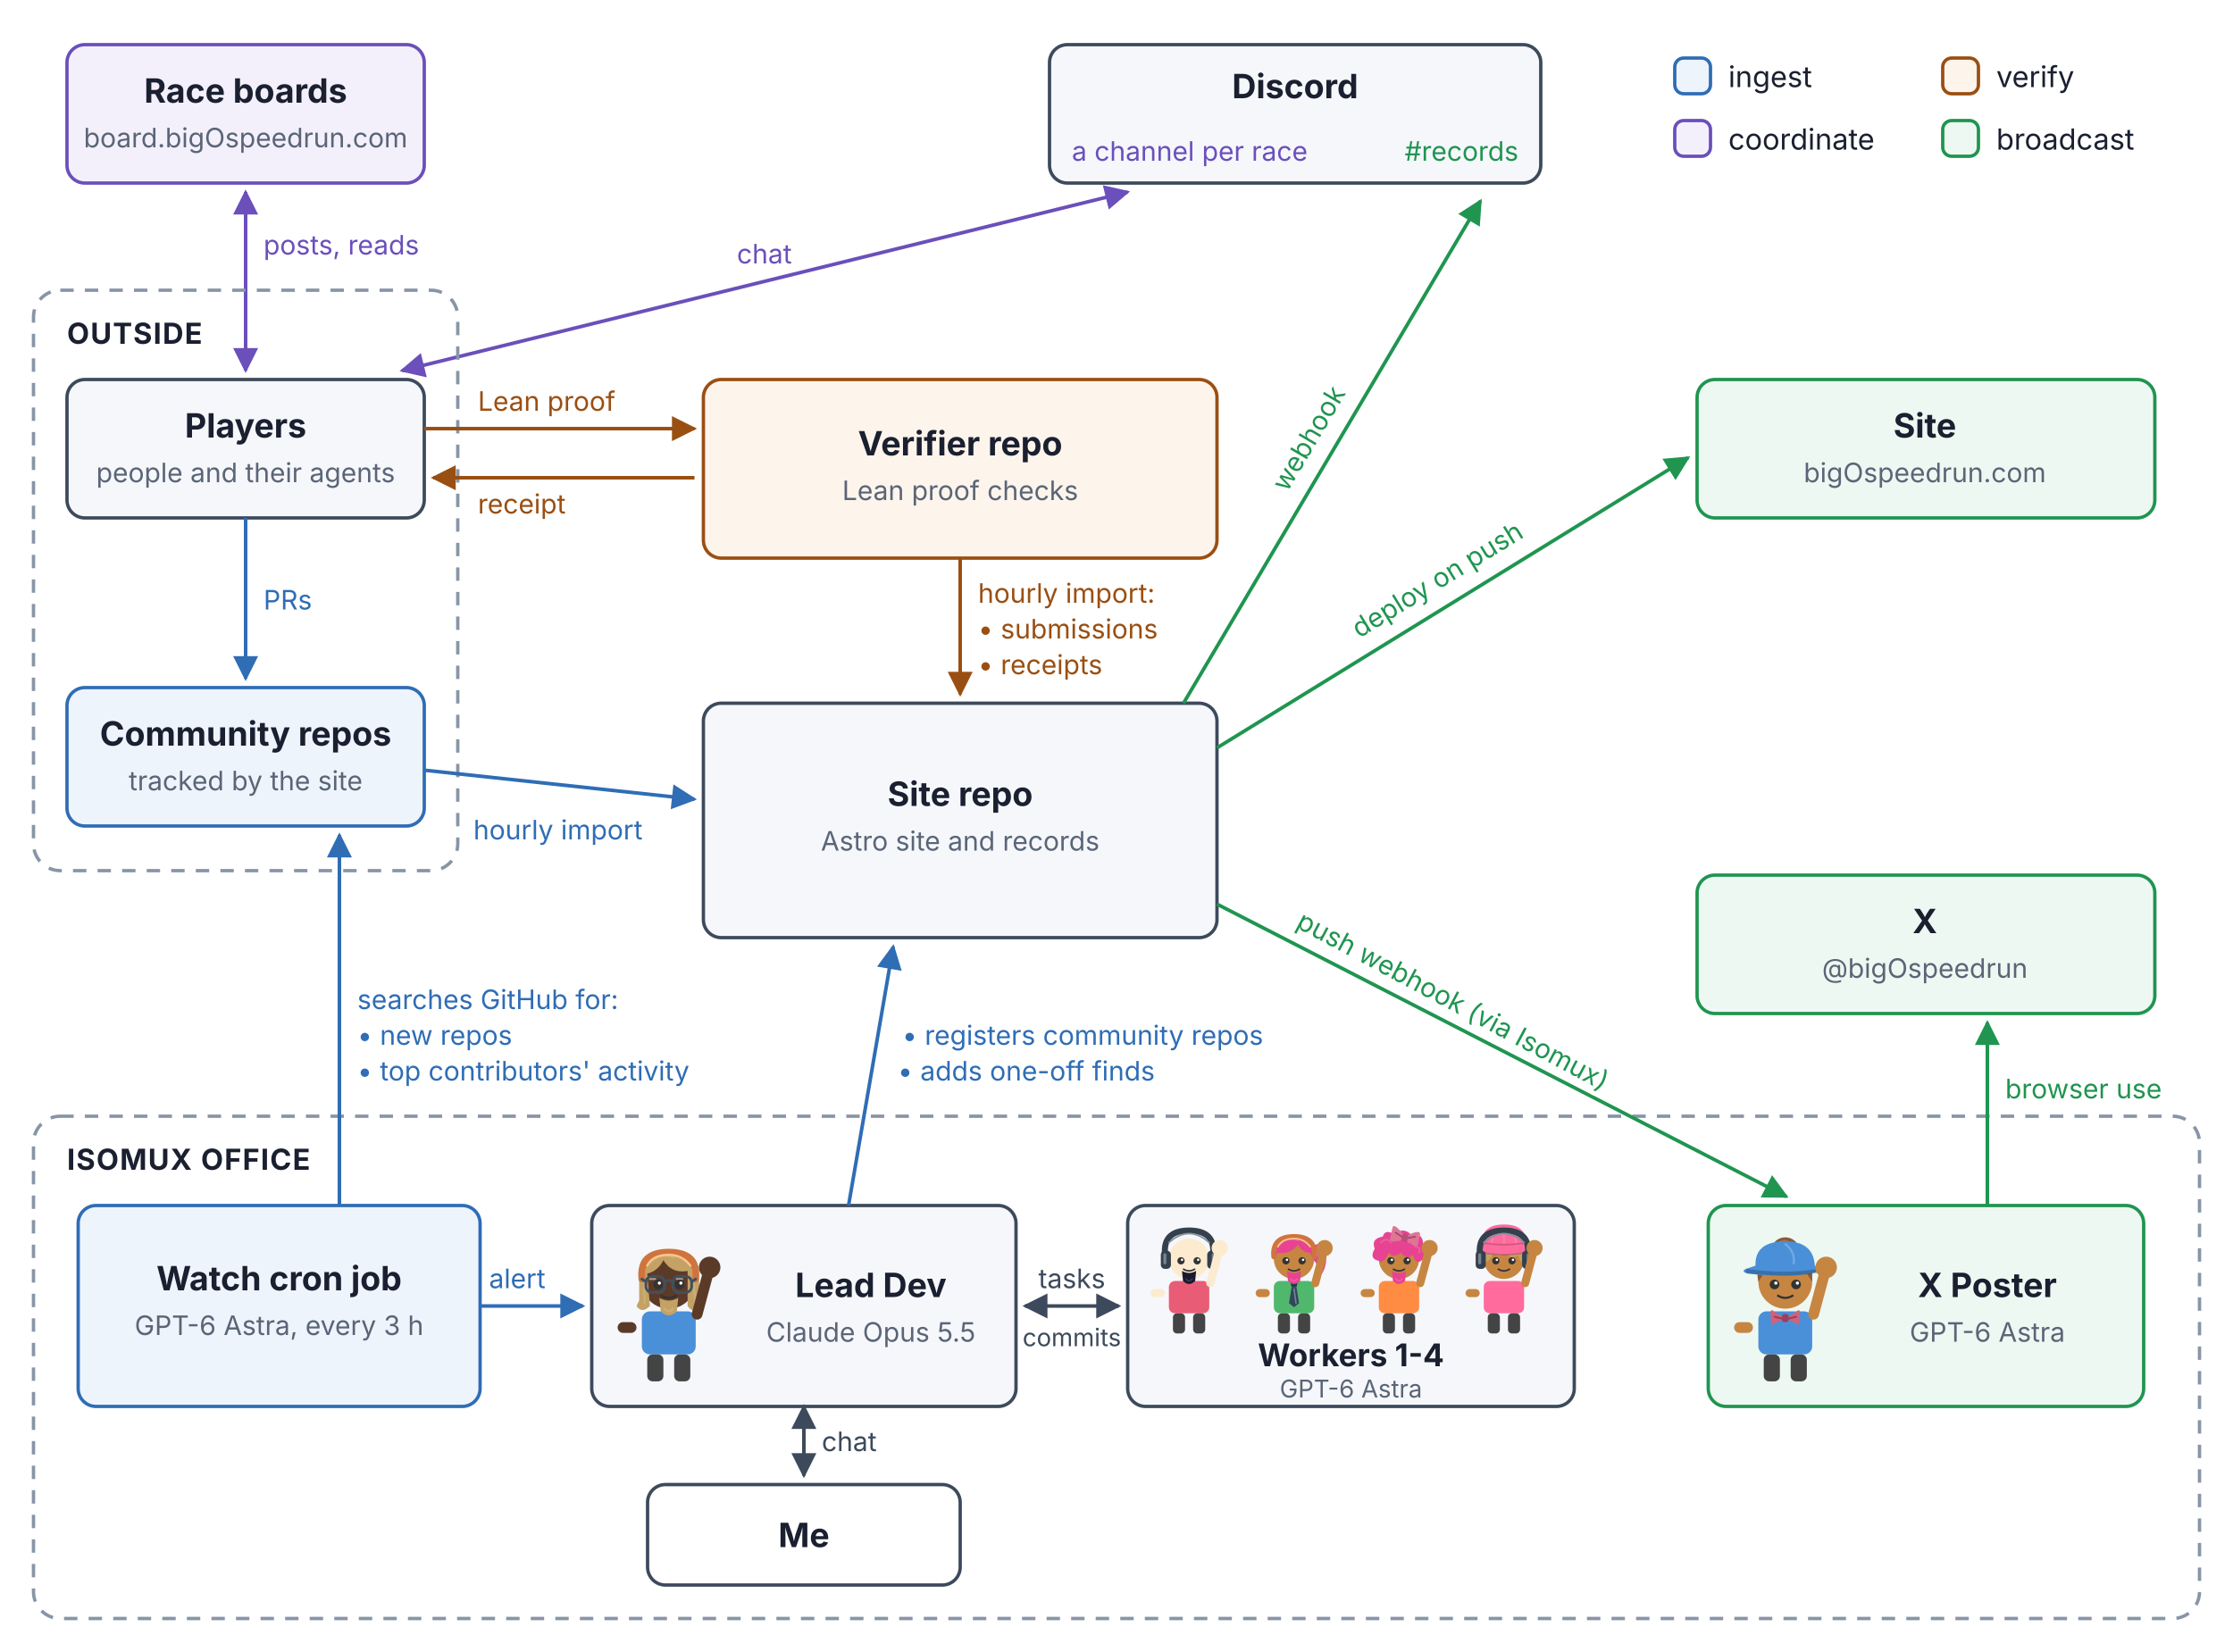
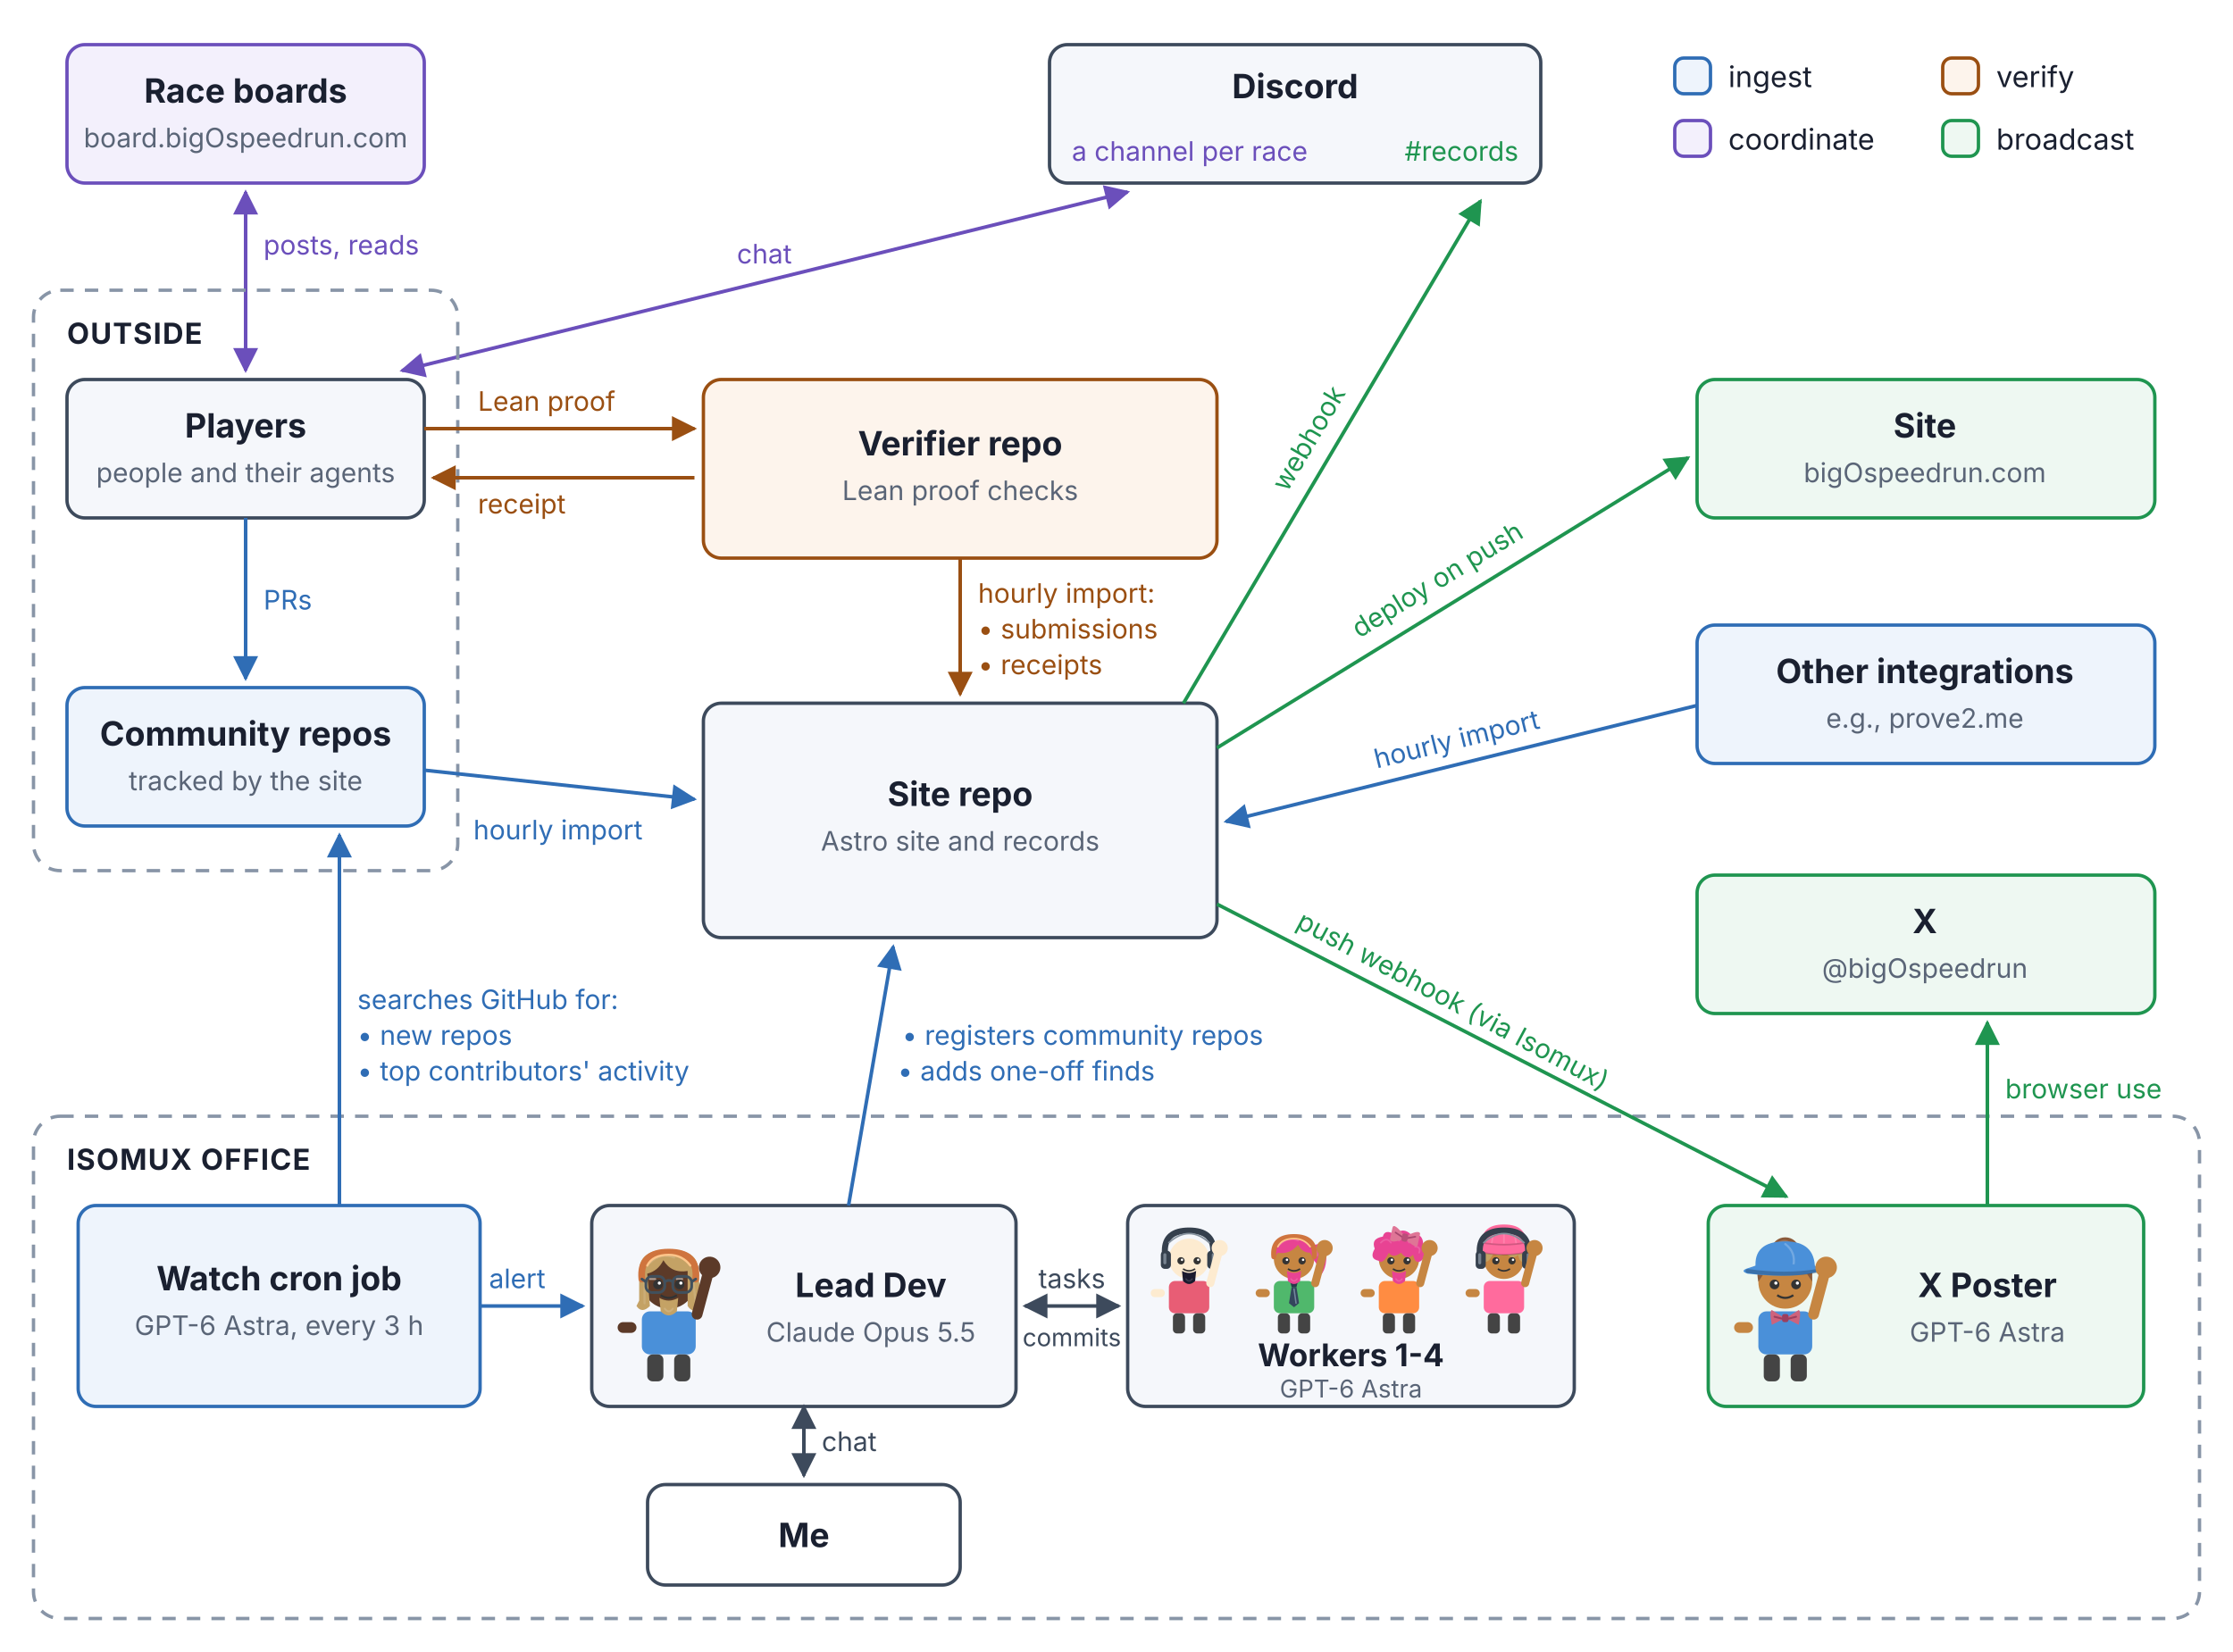
<svg xmlns="http://www.w3.org/2000/svg" viewBox="0 0 1000 740" font-family="Inter, -apple-system, 'Segoe UI', Helvetica, Arial, sans-serif">
  <defs>
    <marker id="arrow" viewBox="0 0 10 10" refX="9" refY="5" markerWidth="7" markerHeight="7" orient="auto-start-reverse">
      <path d="M 0 0 L 10 5 L 0 10 z" fill="#3d4a5c" />
    </marker>
    <marker id="arrowOrange" viewBox="0 0 10 10" refX="9" refY="5" markerWidth="7" markerHeight="7" orient="auto-start-reverse">
      <path d="M 0 0 L 10 5 L 0 10 z" fill="#9a4f12" />
    </marker>
    <marker id="arrowPurple" viewBox="0 0 10 10" refX="9" refY="5" markerWidth="7" markerHeight="7" orient="auto-start-reverse">
      <path d="M 0 0 L 10 5 L 0 10 z" fill="#6b4fbb" />
    </marker>
    <marker id="arrowBlue" viewBox="0 0 10 10" refX="9" refY="5" markerWidth="7" markerHeight="7" orient="auto-start-reverse">
      <path d="M 0 0 L 10 5 L 0 10 z" fill="#2f6db5" />
    </marker>
    <marker id="arrowGreen" viewBox="0 0 10 10" refX="9" refY="5" markerWidth="7" markerHeight="7" orient="auto-start-reverse">
      <path d="M 0 0 L 10 5 L 0 10 z" fill="#1f9550" />
    </marker>
  </defs>
  <rect x="0" y="0" width="1000" height="740" fill="#ffffff" />
  <g font-size="13" fill="#1a2030">
    <rect x="750" y="26" width="16" height="16" rx="4" fill="#eef4fc" stroke="#2f6db5" stroke-width="1.5" />
    <text x="774" y="39">ingest</text>
    <rect x="870" y="26" width="16" height="16" rx="4" fill="#fdf4ec" stroke="#9a4f12" stroke-width="1.5" />
    <text x="894" y="39">verify</text>
    <rect x="750" y="54" width="16" height="16" rx="4" fill="#f3f0fc" stroke="#6b4fbb" stroke-width="1.5" />
    <text x="774" y="67">coordinate</text>
    <rect x="870" y="54" width="16" height="16" rx="4" fill="#eef8f2" stroke="#1f9550" stroke-width="1.5" />
    <text x="894" y="67">broadcast</text>
  </g>
  <rect x="30" y="20" width="160" height="62" rx="8" fill="#f3f0fc" stroke="#6b4fbb" stroke-width="1.5" />
  <text x="110" y="46" font-size="15" font-weight="700" fill="#1a2030" text-anchor="middle">Race boards</text>
  <text x="110" y="66" font-size="12" fill="#5a6577" text-anchor="middle">board.bigOspeedrun.com</text>
  <rect x="470" y="20" width="220" height="62" rx="8" fill="#f5f7fb" stroke="#3d4a5c" stroke-width="1.5" />
  <text x="580" y="44" font-size="15" font-weight="700" fill="#1a2030" text-anchor="middle">Discord</text>
  <text x="480" y="72" font-size="12" fill="#6b4fbb">a channel per race</text>
  <text x="680" y="72" font-size="12" fill="#1f9550" text-anchor="end">#records</text>
  <g paint-order="stroke" stroke="#ffffff" stroke-width="4" stroke-linejoin="round">
    <line x1="180" y1="166" x2="505" y2="86" stroke="#6b4fbb" stroke-width="1.6" marker-start="url(#arrowPurple)" marker-end="url(#arrowPurple)" />
    <text x="330" y="118" font-size="12" fill="#6b4fbb">chat</text>
    <line x1="110" y1="86" x2="110" y2="166" stroke="#6b4fbb" stroke-width="1.6" marker-start="url(#arrowPurple)" marker-end="url(#arrowPurple)" />
    <text x="118" y="114" font-size="12" fill="#6b4fbb">posts, reads</text>
  </g>
  <g transform="translate(0 100)">
    <rect x="15" y="30" width="190" height="260" rx="12" fill="none" stroke="#8895a7" stroke-width="1.5" stroke-dasharray="6 5" />
    <text x="30" y="54" font-size="13" font-weight="700" fill="#1a2030" letter-spacing="0.5">OUTSIDE</text>
    <rect x="15" y="400" width="970" height="225" rx="12" fill="none" stroke="#8895a7" stroke-width="1.5" stroke-dasharray="6 5" />
    <text x="30" y="424" font-size="13" font-weight="700" fill="#1a2030" letter-spacing="0.5">ISOMUX OFFICE</text>
    <rect x="30" y="70" width="160" height="62" rx="8" fill="#f5f7fb" stroke="#3d4a5c" stroke-width="1.5" />
    <text x="110" y="96" font-size="15" font-weight="700" fill="#1a2030" text-anchor="middle">Players</text>
    <text x="110" y="116" font-size="12" fill="#5a6577" text-anchor="middle">people and their agents</text>
    <rect x="30" y="208" width="160" height="62" rx="8" fill="#eef4fc" stroke="#2f6db5" stroke-width="1.5" />
    <text x="110" y="234" font-size="15" font-weight="700" fill="#1a2030" text-anchor="middle">Community repos</text>
    <text x="110" y="254" font-size="12" fill="#5a6577" text-anchor="middle">tracked by the site</text>
    <rect x="315" y="70" width="230" height="80" rx="8" fill="#fdf4ec" stroke="#9a4f12" stroke-width="1.5" />
    <text x="430" y="104" font-size="15" font-weight="700" fill="#1a2030" text-anchor="middle">Verifier repo</text>
    <text x="430" y="124" font-size="12" fill="#5a6577" text-anchor="middle">Lean proof checks</text>
    <rect x="315" y="215" width="230" height="105" rx="8" fill="#f5f7fb" stroke="#3d4a5c" stroke-width="1.5" />
    <text x="430" y="261" font-size="15" font-weight="700" fill="#1a2030" text-anchor="middle">Site repo</text>
    <text x="430" y="281" font-size="12" fill="#5a6577" text-anchor="middle">Astro site and records</text>
    <rect x="760" y="70" width="205" height="62" rx="8" fill="#eef8f2" stroke="#1f9550" stroke-width="1.5" />
    <text x="862" y="96" font-size="15" font-weight="700" fill="#1a2030" text-anchor="middle">Site</text>
    <text x="862" y="116" font-size="12" fill="#5a6577" text-anchor="middle">bigOspeedrun.com</text>
+     <rect x="760" y="180" width="205" height="62" rx="8" fill="#eef4fc" stroke="#2f6db5" stroke-width="1.5" />
+     <text x="862" y="206" font-size="15" font-weight="700" fill="#1a2030" text-anchor="middle">Other integrations</text>
+     <text x="862" y="226" font-size="12" fill="#5a6577" text-anchor="middle">e.g., prove2.me</text>
    <rect x="760" y="292" width="205" height="62" rx="8" fill="#eef8f2" stroke="#1f9550" stroke-width="1.5" />
    <text x="862" y="318" font-size="15" font-weight="700" fill="#1a2030" text-anchor="middle">X</text>
    <text x="862" y="338" font-size="12" fill="#5a6577" text-anchor="middle">@bigOspeedrun</text>
    <rect x="35" y="440" width="180" height="90" rx="8" fill="#eef4fc" stroke="#2f6db5" stroke-width="1.5" />
    <text x="125" y="478" font-size="15" font-weight="700" fill="#1a2030" text-anchor="middle">Watch cron job</text>
    <text x="125" y="498" font-size="12" fill="#5a6577" text-anchor="middle">GPT-6 Astra, every 3 h</text>
    <rect x="265" y="440" width="190" height="90" rx="8" fill="#f5f7fb" stroke="#3d4a5c" stroke-width="1.5" />
    <svg x="268" y="444" width="63" height="82" viewBox="0 0 52 68" overflow="visible">
      <rect x="16" y="36" width="20" height="16" fill="#4A90D9" rx="3" />
      <ellipse cx="26" cy="25" rx="10" ry="10" fill="#5C3A28" />
      <g transform="translate(26 25)" fill="#C4A265" stroke-linecap="round" stroke-width=".8">
        <path d="M-11 7 L-11 -4 Q-11 -12 0 -12 Q11 -12 11 -4 L12 10 Q9 12 7 9 L7 -4 Q1 -3 -2 -8 Q-4 -4 -8 -3 L-7 9 Q-10 12 -12 9 Z" />
        <path d="M-9 -1 L-9 8 M9 -1 L10 8" fill="none" stroke="white" stroke-opacity=".12" />
        <path d="M-7 -7 Q-3 -11 2 -9" fill="none" stroke="white" stroke-opacity=".13" />
      </g>
      <g transform="translate(26 25)" stroke-width=".8" stroke-linejoin="round" stroke-linecap="round">
        <path d="M-10 -1 Q-11 -11 0 -11 Q11 -11 10 -1" stroke="#cf743e" stroke-width="2.5" fill="none" />
        <path d="M-8 -6 Q-6 -10 0 -10 Q5 -10 8 -6" stroke="#ffc68b" stroke-width=".8" fill="none" />
      </g>
      <g transform="translate(26 25)" stroke-linecap="round" stroke-linejoin="round">
        <g fill="none" stroke="#40505d" stroke-width="1">
          <rect x="-8.5" y="-2" width="7" height="6" rx="2.3" />
          <rect x="1.5" y="-2" width="7" height="6" rx="2.3" />
          <path d="M-1.5 0 Q0 -1 1.5 0 M-10 -1 L-8.5 0 M8.5 0 L10 -1" />
          <path d="M-7 -1 H-5 M3 -1 H5" stroke="white" stroke-opacity=".5" stroke-width=".7" />
        </g>
      </g>
      <circle cx="22" cy="26" r="1.8" fill="#333" />
      <circle cx="30" cy="26" r="1.8" fill="#333" />
      <circle cx="22.5" cy="25.5" r="0.6" fill="white" />
      <circle cx="30.5" cy="25.5" r="0.6" fill="white" />
      <path d="M23 30 Q26 32 29 30" stroke="#333" fill="none" stroke-width="0.8" />
      <g transform="translate(26 25)" fill="#C4A265" stroke-linecap="round">
        <path d="M-3.5 6 Q0 8 3.5 6 L3 11 Q0 14 -3 11 Z" />
        <path d="M-1.5 10 Q0 12 1.5 10" fill="none" stroke="white" stroke-opacity=".15" stroke-width=".7" />
      </g>
      <rect x="7" y="40" width="7" height="4" fill="#5C3A28" rx="2" />
      <g transform="rotate(15 36 39)">
        <rect x="34" y="20" width="4" height="19" fill="#5C3A28" rx="2" />
        <circle cx="36" cy="19" r="4" fill="#5C3A28" />
      </g>
      <rect x="18" y="52" width="6" height="10" fill="#444" rx="2" />
      <rect x="28" y="52" width="6" height="10" fill="#444" rx="2" />
    </svg>
    <text x="390" y="481" font-size="15" font-weight="700" fill="#1a2030" text-anchor="middle">Lead Dev</text>
    <text x="390" y="501" font-size="12" fill="#5a6577" text-anchor="middle">Claude Opus 5.5</text>
    <rect x="505" y="440" width="200" height="90" rx="8" fill="#f5f7fb" stroke="#3d4a5c" stroke-width="1.5" />
    <svg x="509" y="441" width="47" height="62" viewBox="0 0 52 68" overflow="visible">
      <rect x="16" y="36" width="20" height="16" fill="#E85D75" rx="3" />
      <ellipse cx="26" cy="25" rx="10" ry="10" fill="#FDEBD0" />
      <g transform="translate(26 25)" stroke-linecap="round" stroke-linejoin="round">
        <path d="M-12 0 V-4 Q-12 -14 0 -14 Q12 -14 12 -4 V0" fill="none" stroke="#35404d" stroke-width="3" />
        <path d="M-10 -8 Q0 -17 10 -8" fill="none" stroke="#84909c" stroke-width=".8" />
        <rect x="-14" y="-4" width="5" height="9" rx="2" fill="#35404d" />
        <rect x="9" y="-4" width="5" height="9" rx="2" fill="#35404d" />
        <path d="M-12 -2 V2 M12 -2 V2" stroke="#778390" stroke-width="1.5" />
      </g>
      <circle cx="22" cy="26" r="1.8" fill="#333" />
      <circle cx="30" cy="26" r="1.8" fill="#333" />
      <circle cx="22.5" cy="25.5" r="0.6" fill="white" />
      <circle cx="30.5" cy="25.5" r="0.6" fill="white" />
      <path d="M23 30 Q26 32 29 30" stroke="#333" fill="none" stroke-width="0.8" />
      <g transform="translate(26 25)" fill="#1a1a2e" stroke-linecap="round">
        <path d="M-3.5 6 Q0 8 3.5 6 L3 11 Q0 14 -3 11 Z" />
        <path d="M-1.5 10 Q0 12 1.5 10" fill="none" stroke="white" stroke-opacity=".15" stroke-width=".7" />
      </g>
      <rect x="7" y="40" width="7" height="4" fill="#FDEBD0" rx="2" />
      <g transform="rotate(15 36 39)">
        <rect x="34" y="20" width="4" height="19" fill="#FDEBD0" rx="2" />
        <circle cx="36" cy="19" r="4" fill="#FDEBD0" />
      </g>
      <rect x="18" y="52" width="6" height="10" fill="#444" rx="2" />
      <rect x="28" y="52" width="6" height="10" fill="#444" rx="2" />
    </svg>
    <svg x="556" y="441" width="47" height="62" viewBox="0 0 52 68" overflow="visible">
      <rect x="16" y="36" width="20" height="16" fill="#50B86C" rx="3" />
      <ellipse cx="26" cy="25" rx="10" ry="10" fill="#C68642" />
      <g transform="translate(26 25)" fill="#E84393" stroke-linecap="round" stroke-width=".8">
        <path d="M8 -6 Q16 -10 16 -1 Q16 7 11 10 Q13 4 10 1 L8 -3 Z" />
        <path d="M13 -4 Q15 1 12 6" fill="none" stroke="white" stroke-opacity=".12" />
        <path d="M-10 0 Q-12 -10 -3 -11 Q7 -14 10 -5 L10 0 L8 -3 Q4 -3 2 -7 Q-2 -2 -8 -3 Z" />
        <path d="M10 -5 L11 -2" stroke="#da7796" stroke-width="2" />
        <path d="M-7 -7 Q-3 -11 2 -9" fill="none" stroke="white" stroke-opacity=".13" />
      </g>
      <g transform="translate(26 25)" stroke-width=".8" stroke-linejoin="round" stroke-linecap="round">
        <path d="M-10 -1 Q-11 -11 0 -11 Q11 -11 10 -1" stroke="#cf743e" stroke-width="2.5" fill="none" />
        <path d="M-8 -6 Q-6 -10 0 -10 Q5 -10 8 -6" stroke="#ffc68b" stroke-width=".8" fill="none" />
      </g>
      <g transform="translate(26 25)" stroke-linecap="round" stroke-linejoin="round">
        <path d="M-1.2 14 L-2.5 22 L0 24 L2.5 22 L1.2 14 Z" fill="#33465c" />
        <path d="M0 15 L1 22" stroke="#73879c" stroke-width=".7" />
        <path d="M-2 11 H2 L1.2 14 H-1.2 Z" fill="#26384b" />
      </g>
      <circle cx="22" cy="26" r="1.8" fill="#333" />
      <circle cx="30" cy="26" r="1.8" fill="#333" />
      <circle cx="22.5" cy="25.5" r="0.6" fill="white" />
      <circle cx="30.5" cy="25.5" r="0.6" fill="white" />
      <path d="M23 30 Q26 32 29 30" stroke="#333" fill="none" stroke-width="0.8" />
      <g transform="translate(26 25)" fill="#E84393" stroke-linecap="round">
        <path d="M-3.5 6 Q0 8 3.5 6 L3 11 Q0 14 -3 11 Z" />
        <path d="M-1.5 10 Q0 12 1.5 10" fill="none" stroke="white" stroke-opacity=".15" stroke-width=".7" />
      </g>
      <rect x="7" y="40" width="7" height="4" fill="#C68642" rx="2" />
      <g transform="rotate(15 36 39)">
        <rect x="34" y="20" width="4" height="19" fill="#C68642" rx="2" />
        <circle cx="36" cy="19" r="4" fill="#C68642" />
      </g>
      <rect x="18" y="52" width="6" height="10" fill="#444" rx="2" />
      <rect x="28" y="52" width="6" height="10" fill="#444" rx="2" />
    </svg>
    <svg x="603" y="441" width="47" height="62" viewBox="0 0 52 68" overflow="visible">
      <rect x="16" y="36" width="20" height="16" fill="#FF8C42" rx="3" />
      <ellipse cx="26" cy="25" rx="10" ry="10" fill="#C68642" />
      <g transform="translate(26 25)" fill="#E84393" stroke-linecap="round" stroke-width=".8">
        <path d="M-10 1 Q-15 0 -12 -5 Q-14 -10 -8 -11 Q-7 -15 -2 -12 Q2 -16 6 -12 Q12 -13 12 -7 Q16 -3 11 1 Q8 3 7 -2 Q4 1 1 -3 Q-3 0 -5 -3 Q-8 3 -10 1 Z" />
        <path d="M-9 -8 Q-6 -11 -4 -8 M0 -9 Q3 -12 5 -8 M8 -6 Q11 -6 10 -3" fill="none" stroke="white" stroke-opacity=".15" />
      </g>
      <g transform="translate(26 25)" stroke-width=".8" stroke-linejoin="round" stroke-linecap="round">
        <g transform="translate(3 -11) rotate(12)">
          <path d="M0 0 Q-7 -6 -7 -3 L-7 3 Q-6 5 0 1 Q7 5 7 3 V-3 Q6 -5 0 0 Z" fill="#df7596" />
          <path d="M-5 -1 L0 1 L5 -1" fill="none" stroke="#a8466e" />
          <rect x="-1.5" y="-1.5" width="3" height="4" rx="1" fill="#b94f79" />
        </g>
      </g>
      <circle cx="22" cy="26" r="1.8" fill="#333" />
      <circle cx="30" cy="26" r="1.8" fill="#333" />
      <circle cx="22.5" cy="25.5" r="0.6" fill="white" />
      <circle cx="30.5" cy="25.5" r="0.6" fill="white" />
      <path d="M23 30 Q26 32 29 30" stroke="#333" fill="none" stroke-width="0.8" />
      <g transform="translate(26 25)" fill="#E84393" stroke-linecap="round">
        <path d="M-3.5 6 Q0 8 3.5 6 L3 11 Q0 14 -3 11 Z" />
        <path d="M-1.5 10 Q0 12 1.5 10" fill="none" stroke="white" stroke-opacity=".15" stroke-width=".7" />
      </g>
      <rect x="7" y="40" width="7" height="4" fill="#C68642" rx="2" />
      <g transform="rotate(15 36 39)">
        <rect x="34" y="20" width="4" height="19" fill="#C68642" rx="2" />
        <circle cx="36" cy="19" r="4" fill="#C68642" />
      </g>
      <rect x="18" y="52" width="6" height="10" fill="#444" rx="2" />
      <rect x="28" y="52" width="6" height="10" fill="#444" rx="2" />
    </svg>
    <svg x="650" y="441" width="47" height="62" viewBox="0 0 52 68" overflow="visible">
      <rect x="16" y="36" width="20" height="16" fill="#FF6B9D" rx="3" />
      <ellipse cx="26" cy="25" rx="10" ry="10" fill="#C68642" />
      <g transform="translate(26 25)" fill="#C4A265" stroke-linecap="round" stroke-width=".8">
        <path d="M-10 1 Q-15 0 -12 -5 Q-14 -10 -8 -11 Q-7 -15 -2 -12 Q2 -16 6 -12 Q12 -13 12 -7 Q16 -3 11 1 Q8 3 7 -2 Q4 1 1 -3 Q-3 0 -5 -3 Q-8 3 -10 1 Z" />
        <path d="M-9 -8 Q-6 -11 -4 -8 M0 -9 Q3 -12 5 -8 M8 -6 Q11 -6 10 -3" fill="none" stroke="white" stroke-opacity=".15" />
      </g>
      <g transform="translate(26 25)" stroke-width=".8" stroke-linejoin="round" stroke-linecap="round">
        <path d="M-11 -6 Q-12 -17 0 -17 Q12 -17 11 -6 Z" fill="#FF6B9D" />
        <path d="M-5 -14 L-6 -8 M0 -15 V-8 M5 -14 L6 -8" stroke="white" stroke-opacity=".16" />
        <path d="M-11 -8 Q0 -6 11 -8 V-3 Q0 -1 -11 -3 Z" fill="#FF6B9D" />
        <path d="M-11 -8 Q0 -6 11 -8 M-10 -3 Q0 -1 10 -3" fill="none" stroke="black" stroke-opacity=".18" />
      </g>
      <g transform="translate(26 25)" stroke-linecap="round" stroke-linejoin="round">
        <path d="M-12 0 V-4 Q-12 -14 0 -14 Q12 -14 12 -4 V0" fill="none" stroke="#35404d" stroke-width="3" />
        <path d="M-10 -8 Q0 -17 10 -8" fill="none" stroke="#84909c" stroke-width=".8" />
        <rect x="-14" y="-4" width="5" height="9" rx="2" fill="#35404d" />
        <rect x="9" y="-4" width="5" height="9" rx="2" fill="#35404d" />
        <path d="M-12 -2 V2 M12 -2 V2" stroke="#778390" stroke-width="1.5" />
      </g>
      <circle cx="22" cy="26" r="1.8" fill="#333" />
      <circle cx="30" cy="26" r="1.8" fill="#333" />
      <circle cx="22.5" cy="25.5" r="0.6" fill="white" />
      <circle cx="30.5" cy="25.5" r="0.6" fill="white" />
      <path d="M23 30 Q26 32 29 30" stroke="#333" fill="none" stroke-width="0.8" />
      <rect x="7" y="40" width="7" height="4" fill="#C68642" rx="2" />
      <g transform="rotate(15 36 39)">
        <rect x="34" y="20" width="4" height="19" fill="#C68642" rx="2" />
        <circle cx="36" cy="19" r="4" fill="#C68642" />
      </g>
      <rect x="18" y="52" width="6" height="10" fill="#444" rx="2" />
      <rect x="28" y="52" width="6" height="10" fill="#444" rx="2" />
    </svg>
    <text x="605" y="512" font-size="14" font-weight="700" fill="#1a2030" text-anchor="middle">Workers 1-4</text>
    <text x="605" y="526" font-size="11" fill="#5a6577" text-anchor="middle">GPT-6 Astra</text>
    <rect x="290" y="565" width="140" height="45" rx="8" fill="#ffffff" stroke="#3d4a5c" stroke-width="1.5" />
    <text x="360" y="593" font-size="15" font-weight="700" fill="#1a2030" text-anchor="middle">Me</text>
    <rect x="765" y="440" width="195" height="90" rx="8" fill="#eef8f2" stroke="#1f9550" stroke-width="1.5" />
    <svg x="768" y="444" width="63" height="82" viewBox="0 0 52 68" overflow="visible">
      <rect x="16" y="36" width="20" height="16" fill="#4A90D9" rx="3" />
      <ellipse cx="26" cy="25" rx="10" ry="10" fill="#C68642" />
      <g transform="translate(26 25)" fill="#8a5a3a" stroke-linecap="round" stroke-width=".8">
        <ellipse cy="-12" rx="5" ry="4.5" />
        <path d="M-3 -14 Q1 -17 3 -12" fill="none" stroke="white" stroke-opacity=".16" />
        <path d="M-10 0 Q-12 -10 -3 -11 Q7 -14 10 -5 L10 0 L8 -3 Q4 -3 2 -7 Q-2 -2 -8 -3 Z" />
        <path d="M-7 -7 Q-3 -11 2 -9" fill="none" stroke="white" stroke-opacity=".13" />
      </g>
      <g transform="translate(26 25)" stroke-width=".8" stroke-linejoin="round" stroke-linecap="round">
        <path d="M-11 -5 Q-12 -15 0 -15 Q11 -15 11 -5 Z" fill="#4A90D9" />
        <path d="M0 -14 Q4 -11 3 -6" fill="none" stroke="white" stroke-opacity=".22" />
        <path d="M-11 -6 Q0 -7 11 -6 L13 -4 Q4 -1 -14 -3 Q-17 -4 -14 -5 Z" fill="#4A90D9" />
        <path d="M-14 -4 Q0 -2 12 -4" fill="none" stroke="black" stroke-opacity=".22" stroke-width="1.5" />
      </g>
      <g transform="translate(26 25)" stroke-linecap="round" stroke-linejoin="round">
        <g transform="translate(0 13)">
          <path d="M-1 0 L-5 -2.5 Q-6 -2 -5 3 L-1 1 M1 0 L5 -2.5 Q6 -2 5 3 L1 1" fill="#ce637c" />
          <path d="M-4 0 L0 1 L4 0" fill="none" stroke="#9c3f5e" stroke-width=".7" />
          <rect x="-1.2" y="-1" width="2.4" height="3" rx=".8" fill="#9c3f5e" />
        </g>
      </g>
      <circle cx="22" cy="26" r="1.8" fill="#333" />
      <circle cx="30" cy="26" r="1.8" fill="#333" />
      <circle cx="22.5" cy="25.5" r="0.6" fill="white" />
      <circle cx="30.5" cy="25.5" r="0.6" fill="white" />
      <path d="M23 30 Q26 32 29 30" stroke="#333" fill="none" stroke-width="0.8" />
      <rect x="7" y="40" width="7" height="4" fill="#C68642" rx="2" />
      <g transform="rotate(15 36 39)">
        <rect x="34" y="20" width="4" height="19" fill="#C68642" rx="2" />
        <circle cx="36" cy="19" r="4" fill="#C68642" />
      </g>
      <rect x="18" y="52" width="6" height="10" fill="#444" rx="2" />
      <rect x="28" y="52" width="6" height="10" fill="#444" rx="2" />
    </svg>
    <text x="890" y="481" font-size="15" font-weight="700" fill="#1a2030" text-anchor="middle">X Poster</text>
    <text x="890" y="501" font-size="12" fill="#5a6577" text-anchor="middle">GPT-6 Astra</text>
    <g paint-order="stroke" stroke="#ffffff" stroke-width="4" stroke-linejoin="round">
      <line x1="110" y1="132" x2="110" y2="204" stroke="#2f6db5" stroke-width="1.6" marker-end="url(#arrowBlue)" />
      <text x="118" y="173" font-size="12" fill="#2f6db5">PRs</text>
      <line x1="190" y1="245" x2="311" y2="258" stroke="#2f6db5" stroke-width="1.6" marker-end="url(#arrowBlue)" />
      <text x="212" y="276" font-size="12" fill="#2f6db5">hourly import</text>
      <line x1="152" y1="440" x2="152" y2="274" stroke="#2f6db5" stroke-width="1.6" marker-end="url(#arrowBlue)" />
      <text x="160" y="352" font-size="12" fill="#2f6db5">searches GitHub for:</text>
      <text x="160" y="368" font-size="12" fill="#2f6db5">• new repos</text>
      <text x="160" y="384" font-size="12" fill="#2f6db5">• top contributors' activity</text>
      <line x1="215" y1="485" x2="261" y2="485" stroke="#2f6db5" stroke-width="1.6" marker-end="url(#arrowBlue)" />
      <text x="219" y="477" font-size="12" fill="#2f6db5">alert</text>
      <line x1="459" y1="485" x2="501" y2="485" stroke="#3d4a5c" stroke-width="1.6" marker-start="url(#arrow)" marker-end="url(#arrow)" />
      <text x="480" y="477" font-size="12" fill="#3d4a5c" text-anchor="middle">tasks</text>
      <text x="480" y="503" font-size="11" fill="#3d4a5c" text-anchor="middle">commits</text>
      <line x1="360" y1="530" x2="360" y2="561" stroke="#3d4a5c" stroke-width="1.6" marker-start="url(#arrow)" marker-end="url(#arrow)" />
      <text x="368" y="550" font-size="12" fill="#3d4a5c">chat</text>
      <line x1="380" y1="440" x2="400" y2="324" stroke="#2f6db5" stroke-width="1.6" marker-end="url(#arrowBlue)" />
      <text x="404" y="368" font-size="12" fill="#2f6db5">• registers community repos</text>
      <text x="402" y="384" font-size="12" fill="#2f6db5">• adds one-off finds</text>
+       <line x1="760" y1="216" x2="549" y2="268" stroke="#2f6db5" stroke-width="1.6" marker-end="url(#arrowBlue)" />
+       <text x="655" y="235" font-size="12" fill="#2f6db5" text-anchor="middle" transform="rotate(-13.8 655 242)">hourly import</text>
      <line x1="190" y1="92" x2="311" y2="92" stroke="#9a4f12" stroke-width="1.6" marker-end="url(#arrowOrange)" />
      <text x="214" y="84" font-size="12" fill="#9a4f12">Lean proof</text>
      <line x1="311" y1="114" x2="194" y2="114" stroke="#9a4f12" stroke-width="1.6" marker-end="url(#arrowOrange)" />
      <text x="214" y="130" font-size="12" fill="#9a4f12">receipt</text>
      <line x1="430" y1="150" x2="430" y2="211" stroke="#9a4f12" stroke-width="1.6" marker-end="url(#arrowOrange)" />
      <text x="438" y="170" font-size="12" fill="#9a4f12">hourly import:</text>
      <text x="438" y="186" font-size="12" fill="#9a4f12">• submissions</text>
      <text x="438" y="202" font-size="12" fill="#9a4f12">• receipts</text>
      <line x1="545" y1="235" x2="756" y2="105" stroke="#1f9550" stroke-width="1.6" marker-end="url(#arrowGreen)" />
      <text x="650" y="162" font-size="12" fill="#1f9550" text-anchor="middle" transform="rotate(-31.6 650 170)">deploy on push</text>
      <line x1="530" y1="215" x2="663" y2="-10" stroke="#1f9550" stroke-width="1.6" marker-end="url(#arrowGreen)" />
      <text x="596.5" y="94.5" font-size="12" fill="#1f9550" text-anchor="middle" transform="rotate(-59.4 596.5 102.5)">webhook</text>
      <line x1="545" y1="305" x2="800" y2="436" stroke="#1f9550" stroke-width="1.6" marker-end="url(#arrowGreen)" />
      <text x="645" y="351" font-size="12" fill="#1f9550" text-anchor="middle" transform="rotate(28.1 645 359)">push webhook (via Isomux)</text>
      <line x1="890" y1="440" x2="890" y2="358" stroke="#1f9550" stroke-width="1.6" marker-end="url(#arrowGreen)" />
      <text x="898" y="392" font-size="12" fill="#1f9550">browser use</text>
    </g>
  </g>
</svg>
